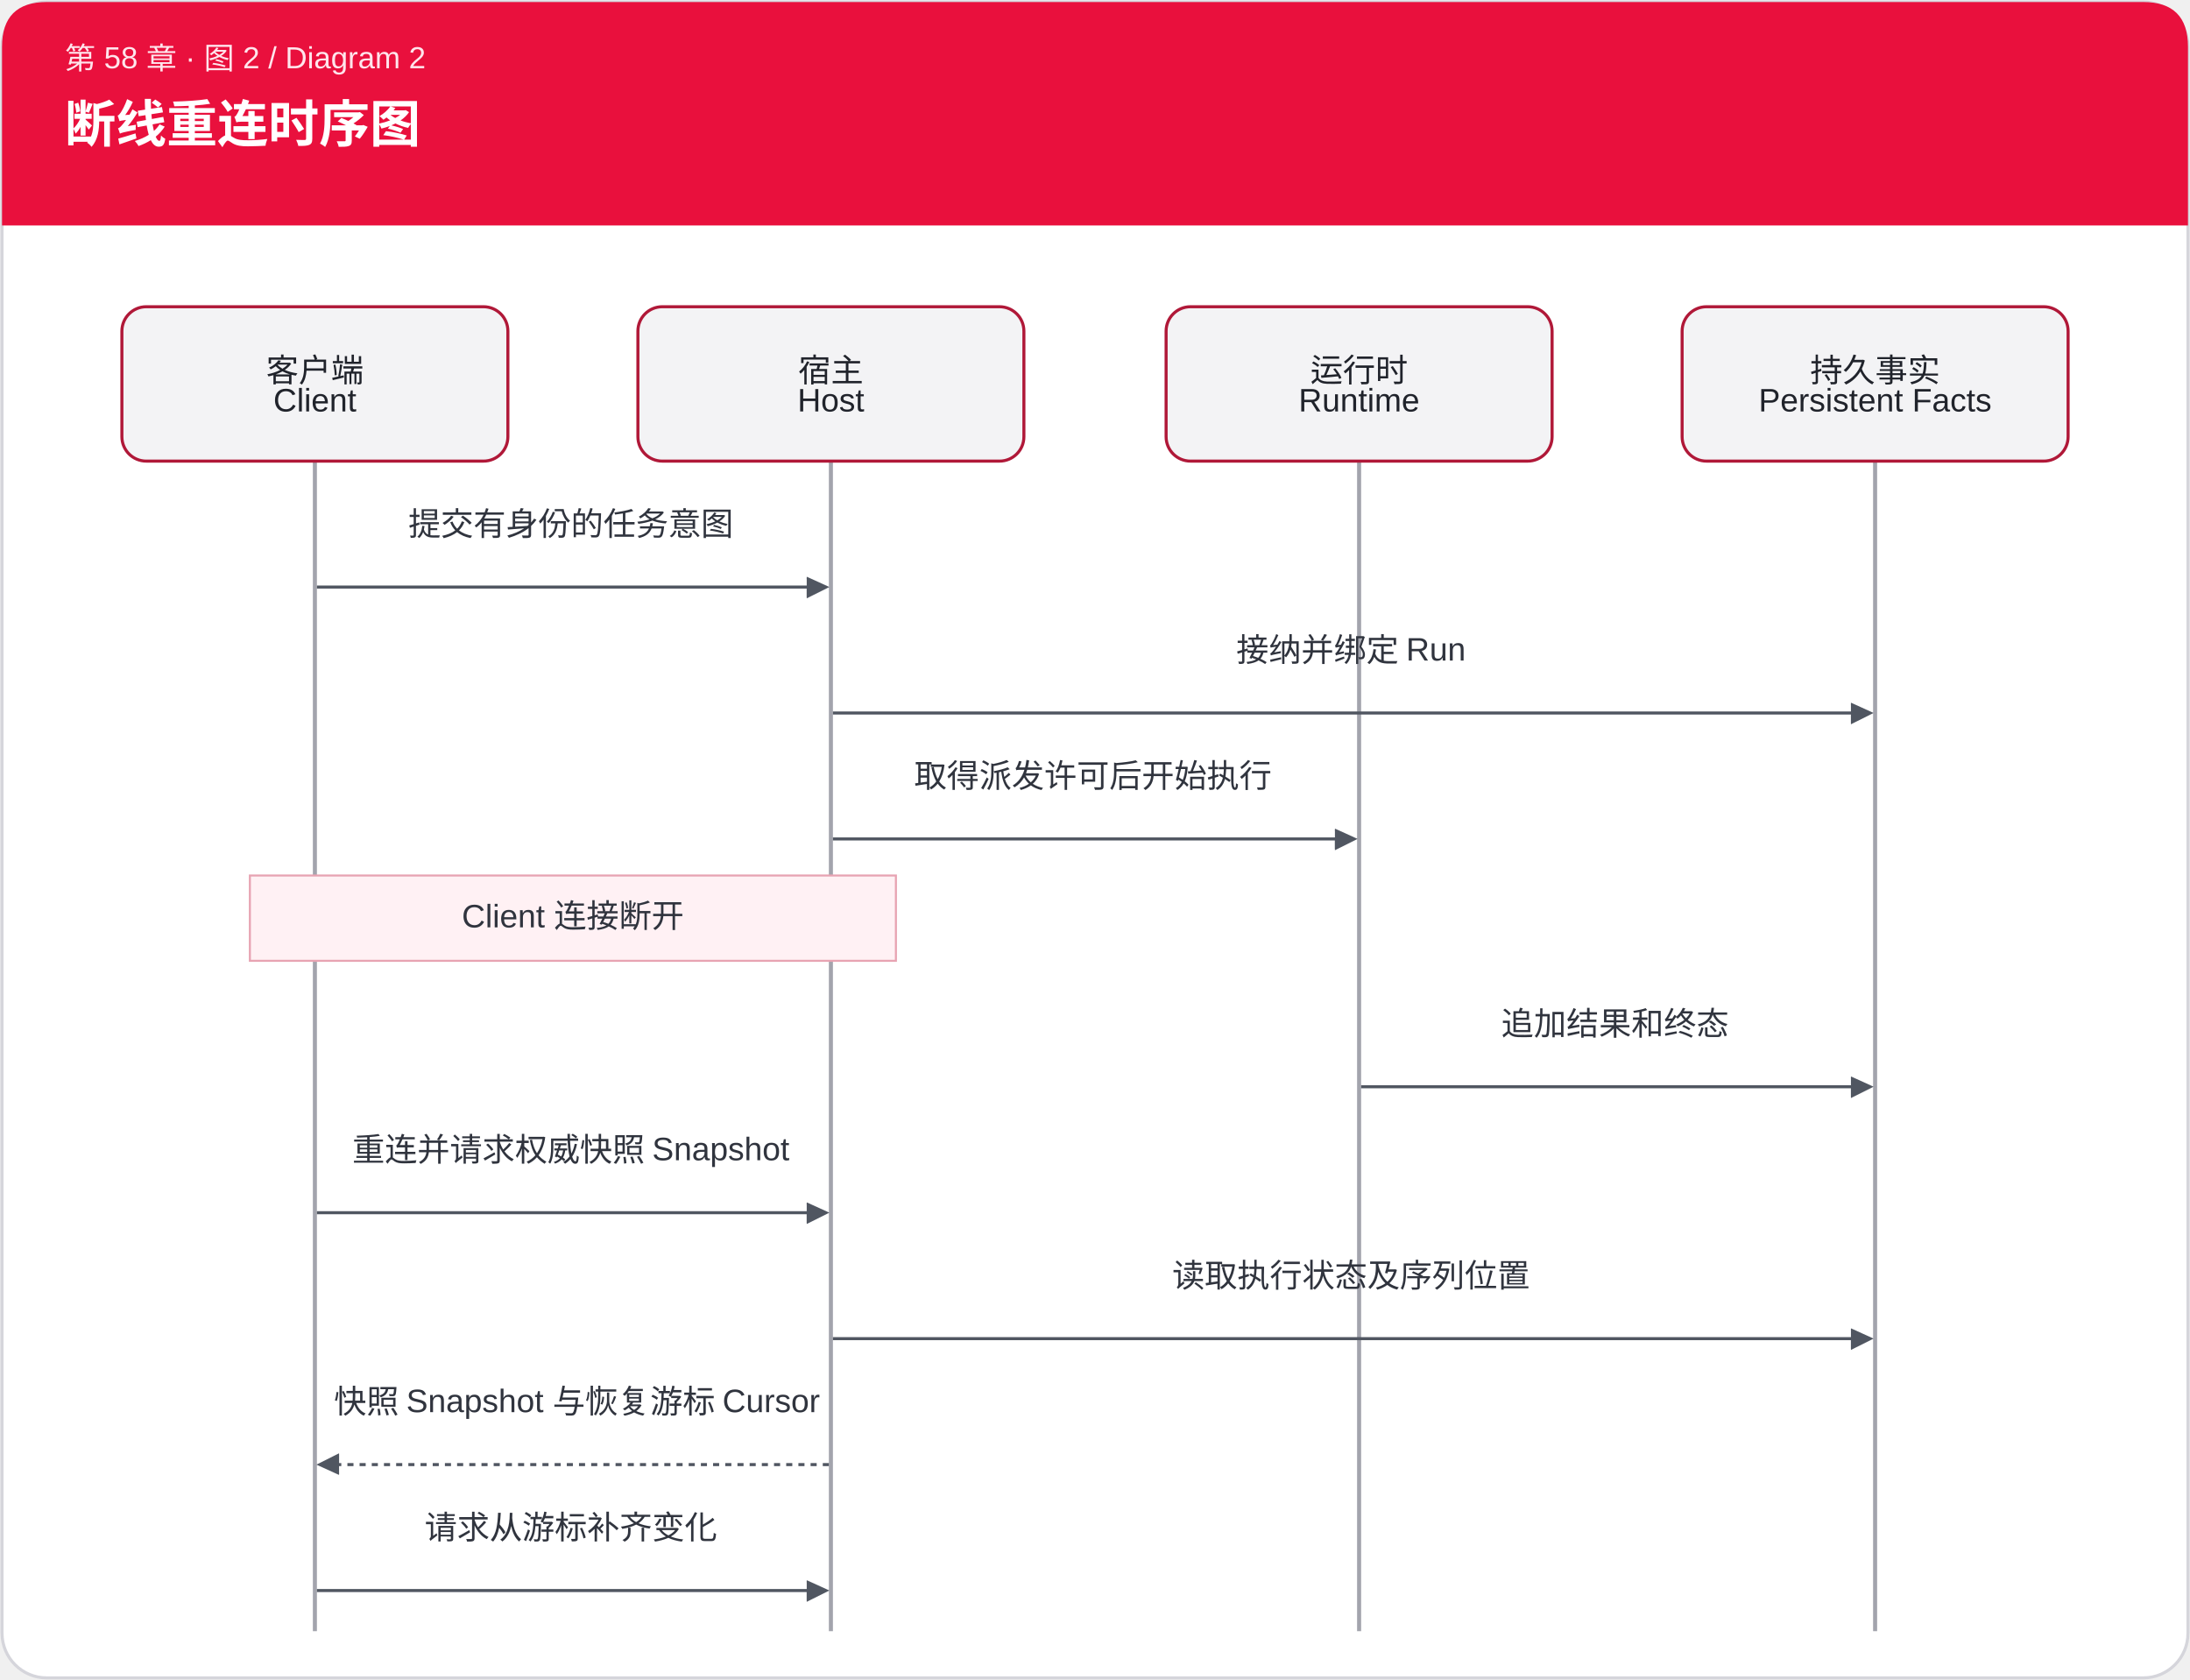
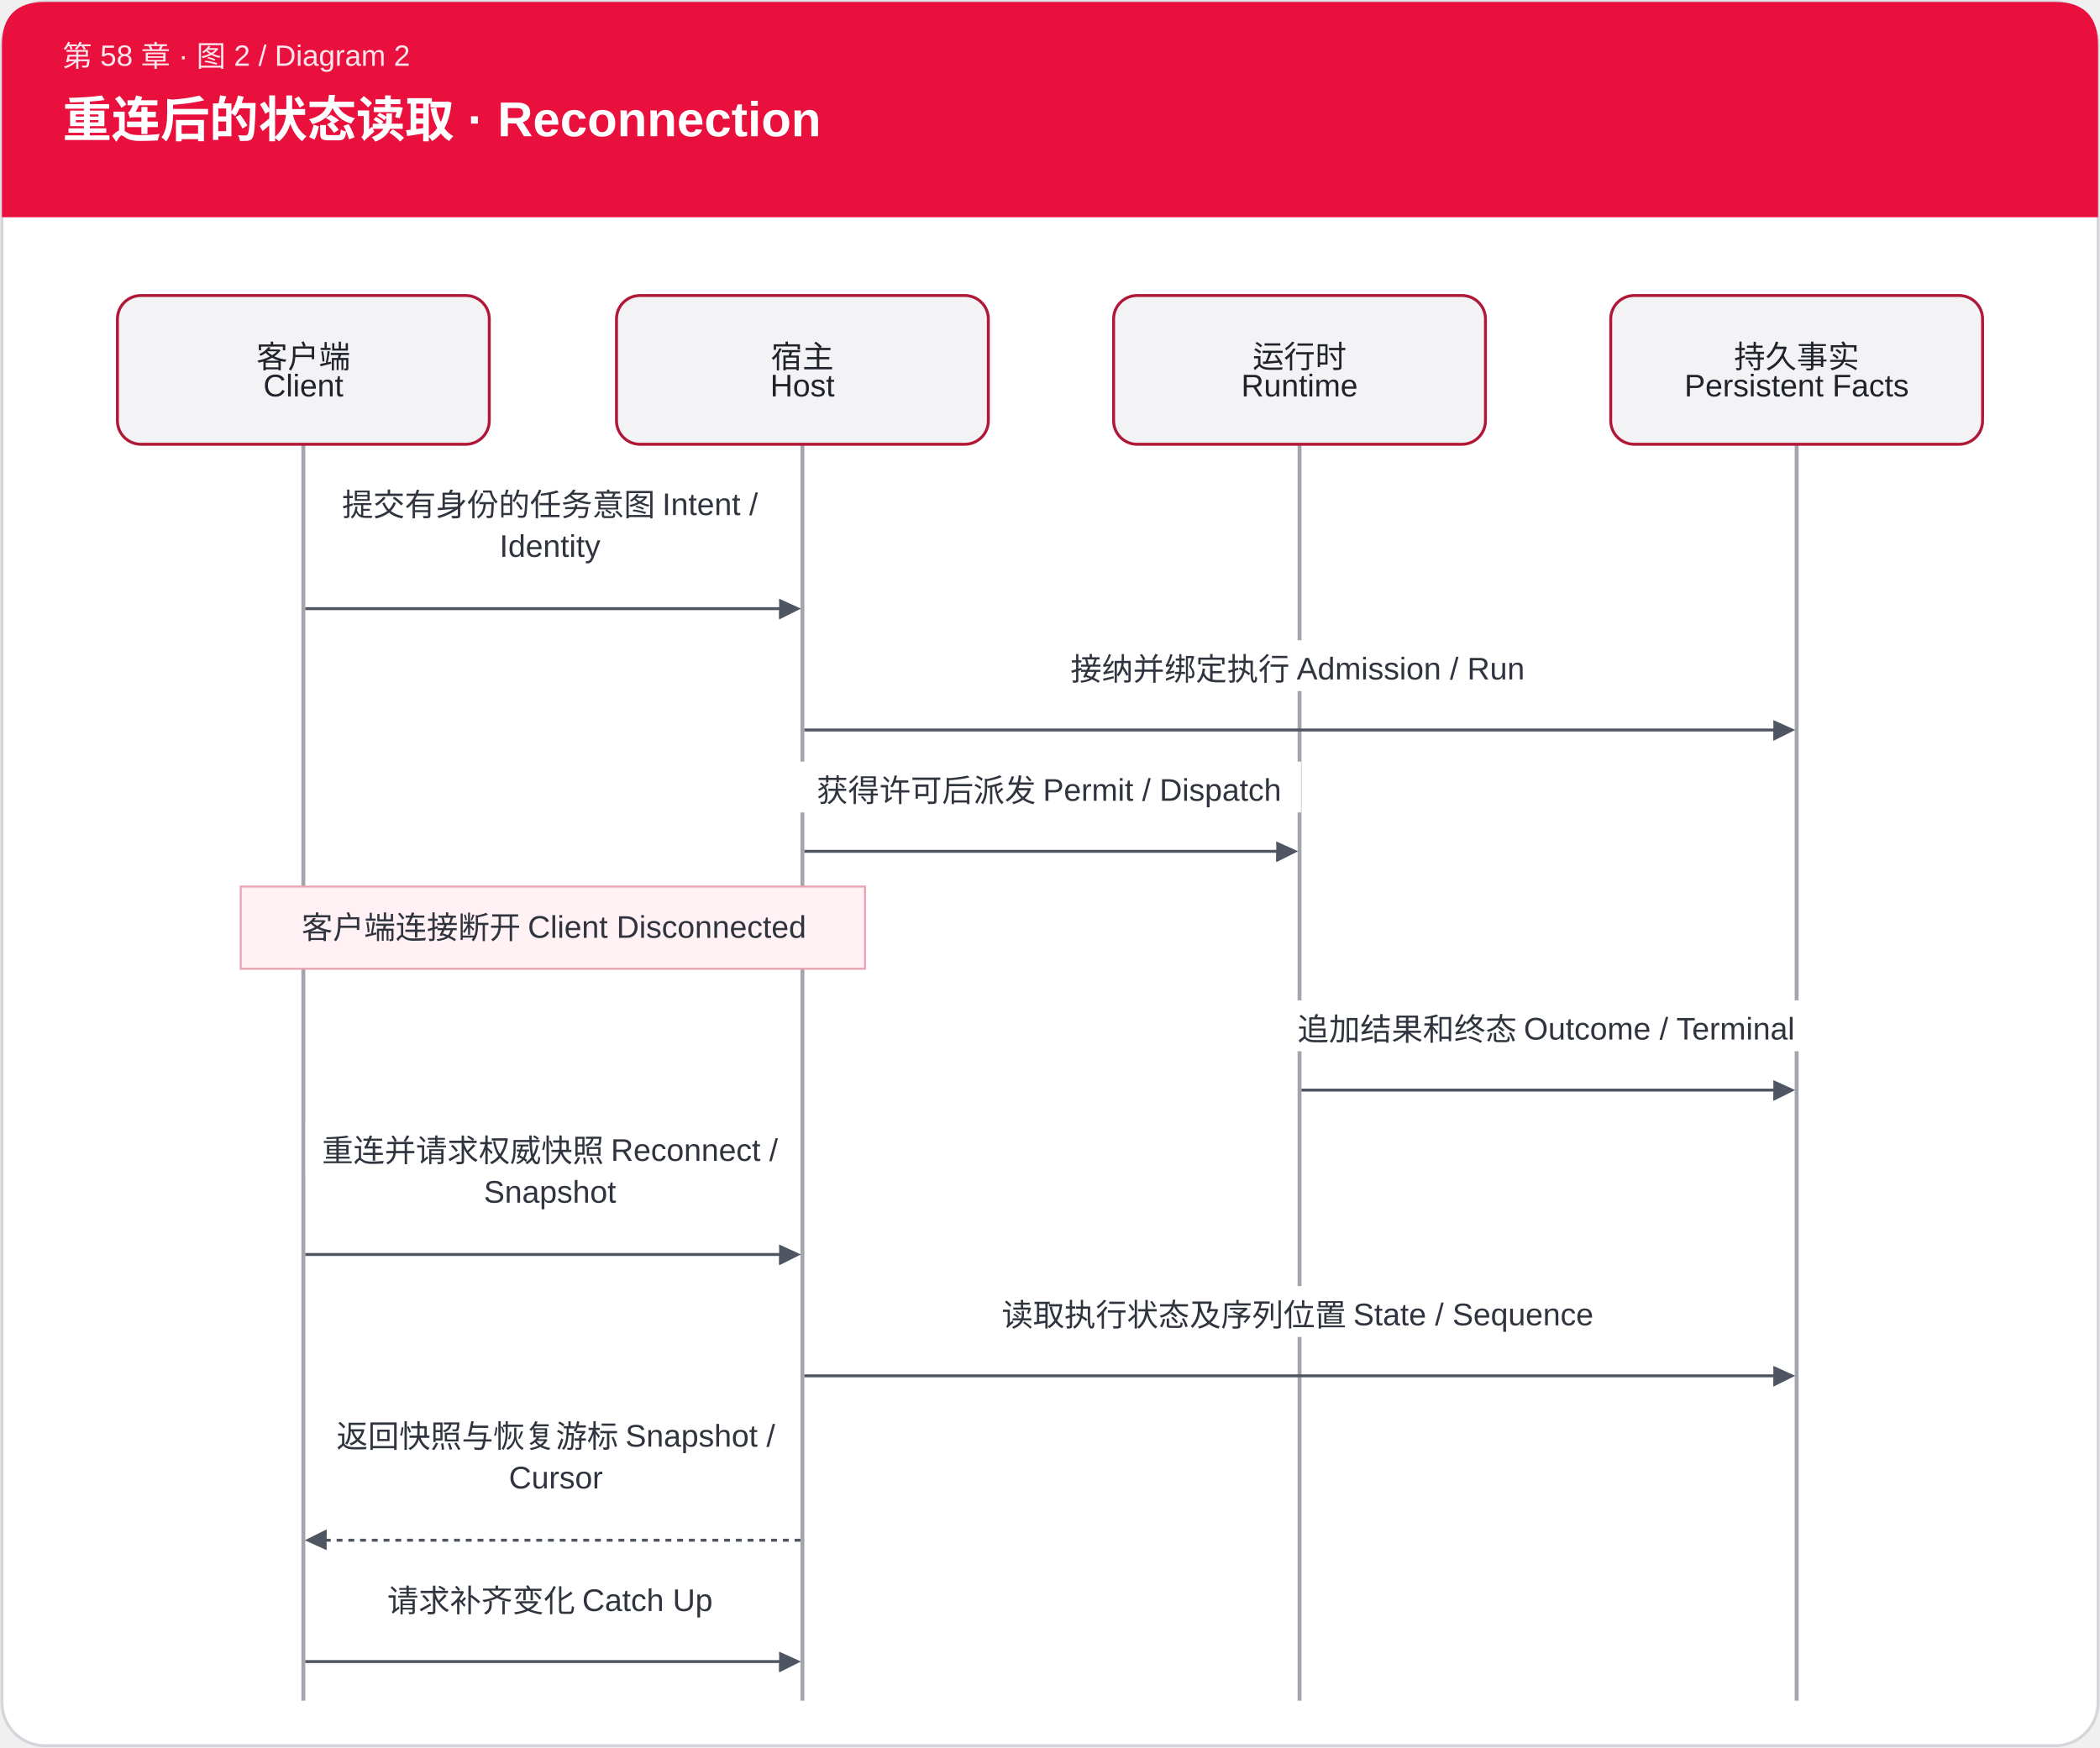
- <svg xmlns="http://www.w3.org/2000/svg" width="1078" height="827" viewBox="0 0 1078 827" role="img" aria-label="断线重连时序图">
-   <rect x="1" y="1" width="1076" height="825" rx="22" fill="#fff" stroke="#d5d5db" stroke-width="1.5" />
-   <path d="M23 1H1055Q1077 1 1077 23V111H1V23Q1 1 23 1Z" fill="#e9103d" />
+ <svg xmlns="http://www.w3.org/2000/svg" width="1073" height="893" viewBox="0 0 1073 893" role="img" aria-label="重连后的状态读取 · Reconnection">
+   <rect x="1" y="1" width="1071" height="891" rx="22" fill="#fff" stroke="#d5d5db" stroke-width="1.5" />
+   <path d="M23 1H1050Q1072 1 1072 23V111H1V23Q1 1 23 1Z" fill="#e9103d" />
  <text x="32" y="34" fill="#ffe5ec" font-family="PingFang SC, Arial, sans-serif" font-size="15" font-weight="500">第 58 章 · 图 2 / Diagram 2</text>
-   <text x="32" y="70" fill="#fff" font-family="PingFang SC, Arial, sans-serif" font-size="25" font-weight="600">断线重连时序图</text>
-   <svg id="fig58orchestrationandcontinuity2" width="1014" height="672" viewBox="-28 -20 1014 672" role="graphics-document document" aria-roledescription="sequence" x="32" y="131" style="width: 1014px; height: 672px; max-width: none;">
+   <text x="32" y="70" fill="#fff" font-family="PingFang SC, Arial, sans-serif" font-size="25" font-weight="600">重连后的状态读取 · Reconnection</text>
+   <svg id="fig58orchestrationandcontinuity2" width="1009" height="738" viewBox="-28 -20 1009 738" role="graphics-document document" aria-roledescription="sequence" x="32" y="131" style="width: 1009px; height: 738px; max-width: none;">
    <g>
-       <line id="actor3" x1="863" y1="76" x2="863" y2="2000" class="actor-line 200" stroke-width="0.5px" stroke="#999" name="S" data-et="life-line" data-id="S" />
-       <g id="root-3" data-et="participant" data-type="participant" data-id="S">
-         <rect x="768" y="0" fill="#eaeaea" stroke="#666" width="190" height="76" name="S" rx="3" ry="3" class="actor actor-top" />
-         <text x="863" y="38" dominant-baseline="central" alignment-baseline="central" class="actor actor-box" style="text-anchor: middle; font-size: 16px; font-weight: 400;">
-           <tspan x="863" dy="-8">持久事实</tspan>
+       <line id="actor7" x1="858" y1="76" x2="858" y2="2000" class="actor-line 200" stroke-width="0.5px" stroke="#999" name="S" data-et="life-line" data-id="S" />
+       <g id="root-7" data-et="participant" data-type="participant" data-id="S">
+         <rect x="763" y="0" fill="#eaeaea" stroke="#666" width="190" height="76" name="S" rx="3" ry="3" class="actor actor-top" />
+         <text x="858" y="38" dominant-baseline="central" alignment-baseline="central" class="actor actor-box" style="text-anchor: middle; font-size: 16px; font-weight: 400;">
+           <tspan x="858" dy="-8">持久事实</tspan>
        </text>
-         <text x="863" y="38" dominant-baseline="central" alignment-baseline="central" class="actor actor-box" style="text-anchor: middle; font-size: 16px; font-weight: 400;">
-           <tspan x="863" dy="8">Persistent Facts</tspan>
+         <text x="858" y="38" dominant-baseline="central" alignment-baseline="central" class="actor actor-box" style="text-anchor: middle; font-size: 16px; font-weight: 400;">
+           <tspan x="858" dy="8">Persistent Facts</tspan>
        </text>
      </g>
    </g>
    <g>
-       <line id="actor2" x1="609" y1="76" x2="609" y2="2000" class="actor-line 200" stroke-width="0.5px" stroke="#999" name="R" data-et="life-line" data-id="R" />
-       <g id="root-2" data-et="participant" data-type="participant" data-id="R">
-         <rect x="514" y="0" fill="#eaeaea" stroke="#666" width="190" height="76" name="R" rx="3" ry="3" class="actor actor-top" />
-         <text x="609" y="38" dominant-baseline="central" alignment-baseline="central" class="actor actor-box" style="text-anchor: middle; font-size: 16px; font-weight: 400;">
-           <tspan x="609" dy="-8">运行时</tspan>
+       <line id="actor6" x1="604" y1="76" x2="604" y2="2000" class="actor-line 200" stroke-width="0.5px" stroke="#999" name="R" data-et="life-line" data-id="R" />
+       <g id="root-6" data-et="participant" data-type="participant" data-id="R">
+         <rect x="509" y="0" fill="#eaeaea" stroke="#666" width="190" height="76" name="R" rx="3" ry="3" class="actor actor-top" />
+         <text x="604" y="38" dominant-baseline="central" alignment-baseline="central" class="actor actor-box" style="text-anchor: middle; font-size: 16px; font-weight: 400;">
+           <tspan x="604" dy="-8">运行时</tspan>
        </text>
-         <text x="609" y="38" dominant-baseline="central" alignment-baseline="central" class="actor actor-box" style="text-anchor: middle; font-size: 16px; font-weight: 400;">
-           <tspan x="609" dy="8">Runtime</tspan>
+         <text x="604" y="38" dominant-baseline="central" alignment-baseline="central" class="actor actor-box" style="text-anchor: middle; font-size: 16px; font-weight: 400;">
+           <tspan x="604" dy="8">Runtime</tspan>
        </text>
      </g>
    </g>
    <g>
-       <line id="actor1" x1="349" y1="76" x2="349" y2="2000" class="actor-line 200" stroke-width="0.5px" stroke="#999" name="H" data-et="life-line" data-id="H" />
-       <g id="root-1" data-et="participant" data-type="participant" data-id="H">
-         <rect x="254" y="0" fill="#eaeaea" stroke="#666" width="190" height="76" name="H" rx="3" ry="3" class="actor actor-top" />
-         <text x="349" y="38" dominant-baseline="central" alignment-baseline="central" class="actor actor-box" style="text-anchor: middle; font-size: 16px; font-weight: 400;">
-           <tspan x="349" dy="-8">宿主</tspan>
+       <line id="actor5" x1="350" y1="76" x2="350" y2="2000" class="actor-line 200" stroke-width="0.5px" stroke="#999" name="H" data-et="life-line" data-id="H" />
+       <g id="root-5" data-et="participant" data-type="participant" data-id="H">
+         <rect x="255" y="0" fill="#eaeaea" stroke="#666" width="190" height="76" name="H" rx="3" ry="3" class="actor actor-top" />
+         <text x="350" y="38" dominant-baseline="central" alignment-baseline="central" class="actor actor-box" style="text-anchor: middle; font-size: 16px; font-weight: 400;">
+           <tspan x="350" dy="-8">宿主</tspan>
        </text>
-         <text x="349" y="38" dominant-baseline="central" alignment-baseline="central" class="actor actor-box" style="text-anchor: middle; font-size: 16px; font-weight: 400;">
-           <tspan x="349" dy="8">Host</tspan>
+         <text x="350" y="38" dominant-baseline="central" alignment-baseline="central" class="actor actor-box" style="text-anchor: middle; font-size: 16px; font-weight: 400;">
+           <tspan x="350" dy="8">Host</tspan>
        </text>
      </g>
    </g>
    <g>
-       <line id="actor0" x1="95" y1="76" x2="95" y2="2000" class="actor-line 200" stroke-width="0.5px" stroke="#999" name="C" data-et="life-line" data-id="C" />
-       <g id="root-0" data-et="participant" data-type="participant" data-id="C">
+       <line id="actor4" x1="95" y1="76" x2="95" y2="2000" class="actor-line 200" stroke-width="0.5px" stroke="#999" name="C" data-et="life-line" data-id="C" />
+       <g id="root-4" data-et="participant" data-type="participant" data-id="C">
        <rect x="0" y="0" fill="#eaeaea" stroke="#666" width="190" height="76" name="C" rx="3" ry="3" class="actor actor-top" />
        <text x="95" y="38" dominant-baseline="central" alignment-baseline="central" class="actor actor-box" style="text-anchor: middle; font-size: 16px; font-weight: 400;">
          <tspan x="95" dy="-8">客户端</tspan>
        </text>
        <text x="95" y="38" dominant-baseline="central" alignment-baseline="central" class="actor actor-box" style="text-anchor: middle; font-size: 16px; font-weight: 400;">
          <tspan x="95" dy="8">Client</tspan>
        </text>
      </g>
    </g>
    <style>#fig58orchestrationandcontinuity2{font-family:PingFang SC,Arial,sans-serif;font-size:20px;fill:#20232b;}@keyframes edge-animation-frame{from{stroke-dashoffset:0;}}@keyframes dash{to{stroke-dashoffset:0;}}#fig58orchestrationandcontinuity2 .edge-animation-slow{stroke-dasharray:9,5!important;stroke-dashoffset:900;animation:dash 50s linear infinite;stroke-linecap:round;}#fig58orchestrationandcontinuity2 .edge-animation-fast{stroke-dasharray:9,5!important;stroke-dashoffset:900;animation:dash 20s linear infinite;stroke-linecap:round;}#fig58orchestrationandcontinuity2 .error-icon{fill:#ffffff;}#fig58orchestrationandcontinuity2 .error-text{fill:#20232b;stroke:#20232b;}#fig58orchestrationandcontinuity2 .edge-thickness-normal{stroke-width:1px;}#fig58orchestrationandcontinuity2 .edge-thickness-thick{stroke-width:3.5px;}#fig58orchestrationandcontinuity2 .edge-pattern-solid{stroke-dasharray:0;}#fig58orchestrationandcontinuity2 .edge-thickness-invisible{stroke-width:0;fill:none;}#fig58orchestrationandcontinuity2 .edge-pattern-dashed{stroke-dasharray:3;}#fig58orchestrationandcontinuity2 .edge-pattern-dotted{stroke-dasharray:2;}#fig58orchestrationandcontinuity2 .marker{fill:#505661;stroke:#505661;}#fig58orchestrationandcontinuity2 .marker.cross{stroke:#505661;}#fig58orchestrationandcontinuity2 svg{font-family:PingFang SC,Arial,sans-serif;font-size:20px;}#fig58orchestrationandcontinuity2 p{margin:0;}#fig58orchestrationandcontinuity2 .actor{stroke:#b01838;fill:#f3f3f5;stroke-width:1;}#fig58orchestrationandcontinuity2 rect.actor.outer-path[data-look="neo"]{filter:drop-shadow( 1px 2px 2px rgba(185,185,185,1));}#fig58orchestrationandcontinuity2 rect.note[data-look="neo"]{stroke:#e7a3b2;fill:#fff1f4;filter:drop-shadow( 1px 2px 2px rgba(185,185,185,1));}#fig58orchestrationandcontinuity2 text.actor&gt;tspan{fill:#20232b;stroke:none;}#fig58orchestrationandcontinuity2 .actor-line{stroke:#a3a4ad;}#fig58orchestrationandcontinuity2 .innerArc{stroke-width:1.5;stroke-dasharray:none;}#fig58orchestrationandcontinuity2 .messageLine0{stroke-width:1.5;stroke-dasharray:none;stroke:#505661;}#fig58orchestrationandcontinuity2 .messageLine1{stroke-width:1.5;stroke-dasharray:2,2;stroke:#505661;}#fig58orchestrationandcontinuity2 [id$="-arrowhead"] path{fill:#505661;stroke:#505661;}#fig58orchestrationandcontinuity2 .sequenceNumber{fill:#afa99e;}#fig58orchestrationandcontinuity2 [id$="-sequencenumber"]{fill:#505661;}#fig58orchestrationandcontinuity2 [id$="-crosshead"] path{fill:#505661;stroke:#505661;}#fig58orchestrationandcontinuity2 .messageText{fill:#30343e;stroke:none;}#fig58orchestrationandcontinuity2 .labelBox{stroke:#e91c46;fill:#fff0f3;filter:none;}#fig58orchestrationandcontinuity2 .labelText,#fig58orchestrationandcontinuity2 .labelText&gt;tspan{fill:#20232b;stroke:none;}#fig58orchestrationandcontinuity2 .loopText,#fig58orchestrationandcontinuity2 .loopText&gt;tspan{fill:#20232b;stroke:none;}#fig58orchestrationandcontinuity2 .sectionTitle,#fig58orchestrationandcontinuity2 .sectionTitle&gt;tspan{fill:#20232b;stroke:none;}#fig58orchestrationandcontinuity2 .loopLine{stroke-width:2px;stroke-dasharray:2,2;stroke:#e91c46;fill:#e91c46;}#fig58orchestrationandcontinuity2 .note{stroke:#e7a3b2;fill:#fff1f4;}#fig58orchestrationandcontinuity2 .noteText,#fig58orchestrationandcontinuity2 .noteText&gt;tspan{fill:#30343e;stroke:none;font-weight:normal;}#fig58orchestrationandcontinuity2 .activation0{fill:#f9d5de;stroke:#b01838;}#fig58orchestrationandcontinuity2 .activation1{fill:#f9d5de;stroke:#b01838;}#fig58orchestrationandcontinuity2 .activation2{fill:#f9d5de;stroke:#b01838;}#fig58orchestrationandcontinuity2 .actorPopupMenu{position:absolute;}#fig58orchestrationandcontinuity2 .actorPopupMenuPanel{position:absolute;fill:#f3f3f5;box-shadow:0px 8px 16px 0px rgba(0,0,0,0.2);filter:drop-shadow(3px 5px 2px rgb(0 0 0 / 0.4));}#fig58orchestrationandcontinuity2 .actor-man circle,#fig58orchestrationandcontinuity2 line{fill:#f3f3f5;stroke-width:2px;}#fig58orchestrationandcontinuity2 g rect.rect{filter:drop-shadow( 1px 2px 2px rgba(185,185,185,1));stroke:#9b9da5;}#fig58orchestrationandcontinuity2 .node .neo-node{stroke:#9b9da5;}#fig58orchestrationandcontinuity2 [data-look="neo"].node rect,#fig58orchestrationandcontinuity2 [data-look="neo"].cluster rect,#fig58orchestrationandcontinuity2 [data-look="neo"].node polygon{stroke:url(#fig58orchestrationandcontinuity2-gradient);filter:drop-shadow( 1px 2px 2px rgba(185,185,185,1));}#fig58orchestrationandcontinuity2 [data-look="neo"].swimlane.cluster rect{filter:none;}#fig58orchestrationandcontinuity2 [data-look="neo"].node path{stroke:url(#fig58orchestrationandcontinuity2-gradient);stroke-width:1px;}#fig58orchestrationandcontinuity2 [data-look="neo"].node .outer-path{filter:drop-shadow( 1px 2px 2px rgba(185,185,185,1));}#fig58orchestrationandcontinuity2 [data-look="neo"].node .neo-line path{stroke:#9b9da5;filter:none;}#fig58orchestrationandcontinuity2 [data-look="neo"].node circle{stroke:url(#fig58orchestrationandcontinuity2-gradient);filter:drop-shadow( 1px 2px 2px rgba(185,185,185,1));}#fig58orchestrationandcontinuity2 [data-look="neo"].node circle .state-start{fill:#000000;}#fig58orchestrationandcontinuity2 [data-look="neo"].icon-shape .icon{fill:url(#fig58orchestrationandcontinuity2-gradient);filter:drop-shadow( 1px 2px 2px rgba(185,185,185,1));}#fig58orchestrationandcontinuity2 [data-look="neo"].icon-shape .icon-neo path{stroke:url(#fig58orchestrationandcontinuity2-gradient);filter:drop-shadow( 1px 2px 2px rgba(185,185,185,1));}#fig58orchestrationandcontinuity2 .node rect,#fig58orchestrationandcontinuity2 .node .label-container{rx:14px;ry:14px;stroke-width:1.5px;}#fig58orchestrationandcontinuity2 .node polygon,#fig58orchestrationandcontinuity2 .node path{stroke-width:1.5px;}#fig58orchestrationandcontinuity2 .cluster rect{rx:18px;ry:18px;stroke-width:1.6px;}#fig58orchestrationandcontinuity2 .nodeLabel,#fig58orchestrationandcontinuity2 .label{line-height:1.42;font-weight:550;}#fig58orchestrationandcontinuity2 .cluster-label{font-weight:650;}#fig58orchestrationandcontinuity2 .edgeLabel{font-size:18px;font-weight:500;}#fig58orchestrationandcontinuity2 .flowchart-link{stroke-width:1.8px;}#fig58orchestrationandcontinuity2 .node.focus rect,#fig58orchestrationandcontinuity2 .node.focus polygon,#fig58orchestrationandcontinuity2 .node.focus path{fill:rgb(233, 16, 61)!important;stroke:rgb(233, 16, 61)!important;}#fig58orchestrationandcontinuity2 .node.focus .nodeLabel,#fig58orchestrationandcontinuity2 .node.focus p,#fig58orchestrationandcontinuity2 .node.focus span{color:rgb(255, 255, 255)!important;fill:rgb(255, 255, 255)!important;}#fig58orchestrationandcontinuity2 .node.boundary rect,#fig58orchestrationandcontinuity2 .node.boundary polygon{fill:rgb(255, 240, 243)!important;stroke:rgb(233, 28, 70)!important;}#fig58orchestrationandcontinuity2 .actor{rx:12px;ry:12px;stroke-width:1.5px;}#fig58orchestrationandcontinuity2 .messageText,#fig58orchestrationandcontinuity2 .noteText{font-weight:500;}#fig58orchestrationandcontinuity2 :root{--mermaid-font-family:"trebuchet ms",verdana,arial,sans-serif;}</style>
    <g />
    <defs>
      <symbol id="fig58orchestrationandcontinuity2-computer" width="24" height="24">
        <path transform="scale(.5)" d="M2 2v13h20v-13h-20zm18 11h-16v-9h16v9zm-10.228 6l.466-1h3.524l.467 1h-4.457zm14.228 3h-24l2-6h2.104l-1.33 4h18.45l-1.297-4h2.073l2 6zm-5-10h-14v-7h14v7z" />
      </symbol>
    </defs>
    <defs>
      <symbol id="fig58orchestrationandcontinuity2-database" fill-rule="evenodd" clip-rule="evenodd">
        <path transform="scale(.5)" d="M12.258.001l.256.004.255.005.253.008.251.01.249.012.247.015.246.016.242.019.241.02.239.023.236.024.233.027.231.028.229.031.225.032.223.034.22.036.217.038.214.04.211.041.208.043.205.045.201.046.198.048.194.05.191.051.187.053.183.054.18.056.175.057.172.059.168.06.163.061.16.063.155.064.15.066.074.033.073.033.071.034.07.034.069.035.068.035.067.035.066.035.064.036.064.036.062.036.06.036.06.037.058.037.058.037.055.038.055.038.053.038.052.038.051.039.05.039.048.039.047.039.045.04.044.04.043.04.041.04.04.041.039.041.037.041.036.041.034.041.033.042.032.042.03.042.029.042.027.042.026.043.024.043.023.043.021.043.02.043.018.044.017.043.015.044.013.044.012.044.011.045.009.044.007.045.006.045.004.045.002.045.001.045v17l-.001.045-.002.045-.004.045-.006.045-.007.045-.009.044-.011.045-.012.044-.013.044-.015.044-.017.043-.018.044-.02.043-.021.043-.023.043-.024.043-.026.043-.027.042-.029.042-.03.042-.032.042-.033.042-.034.041-.036.041-.037.041-.039.041-.04.041-.041.04-.043.04-.044.04-.045.04-.047.039-.048.039-.05.039-.051.039-.052.038-.053.038-.055.038-.055.038-.058.037-.058.037-.06.037-.06.036-.062.036-.064.036-.064.036-.066.035-.067.035-.068.035-.069.035-.07.034-.071.034-.073.033-.074.033-.15.066-.155.064-.16.063-.163.061-.168.06-.172.059-.175.057-.18.056-.183.054-.187.053-.191.051-.194.05-.198.048-.201.046-.205.045-.208.043-.211.041-.214.04-.217.038-.22.036-.223.034-.225.032-.229.031-.231.028-.233.027-.236.024-.239.023-.241.02-.242.019-.246.016-.247.015-.249.012-.251.01-.253.008-.255.005-.256.004-.258.001-.258-.001-.256-.004-.255-.005-.253-.008-.251-.01-.249-.012-.247-.015-.245-.016-.243-.019-.241-.02-.238-.023-.236-.024-.234-.027-.231-.028-.228-.031-.226-.032-.223-.034-.22-.036-.217-.038-.214-.04-.211-.041-.208-.043-.204-.045-.201-.046-.198-.048-.195-.05-.19-.051-.187-.053-.184-.054-.179-.056-.176-.057-.172-.059-.167-.06-.164-.061-.159-.063-.155-.064-.151-.066-.074-.033-.072-.033-.072-.034-.07-.034-.069-.035-.068-.035-.067-.035-.066-.035-.064-.036-.063-.036-.062-.036-.061-.036-.06-.037-.058-.037-.057-.037-.056-.038-.055-.038-.053-.038-.052-.038-.051-.039-.049-.039-.049-.039-.046-.039-.046-.04-.044-.04-.043-.04-.041-.04-.04-.041-.039-.041-.037-.041-.036-.041-.034-.041-.033-.042-.032-.042-.03-.042-.029-.042-.027-.042-.026-.043-.024-.043-.023-.043-.021-.043-.02-.043-.018-.044-.017-.043-.015-.044-.013-.044-.012-.044-.011-.045-.009-.044-.007-.045-.006-.045-.004-.045-.002-.045-.001-.045v-17l.001-.045.002-.045.004-.045.006-.045.007-.045.009-.044.011-.045.012-.044.013-.044.015-.044.017-.043.018-.044.02-.043.021-.043.023-.043.024-.043.026-.043.027-.042.029-.042.03-.042.032-.042.033-.042.034-.041.036-.041.037-.041.039-.041.04-.041.041-.04.043-.04.044-.04.046-.04.046-.039.049-.039.049-.039.051-.039.052-.038.053-.038.055-.038.056-.038.057-.037.058-.037.06-.037.061-.036.062-.036.063-.036.064-.036.066-.035.067-.035.068-.035.069-.035.07-.034.072-.034.072-.033.074-.033.151-.066.155-.064.159-.063.164-.061.167-.06.172-.059.176-.057.179-.056.184-.054.187-.053.19-.051.195-.05.198-.048.201-.046.204-.045.208-.043.211-.041.214-.04.217-.038.22-.036.223-.034.226-.032.228-.031.231-.028.234-.027.236-.024.238-.023.241-.02.243-.019.245-.016.247-.015.249-.012.251-.01.253-.008.255-.005.256-.004.258-.001.258.001zm-9.258 20.499v.01l.001.021.003.021.004.022.005.021.006.022.007.022.009.023.01.022.011.023.012.023.013.023.015.023.016.024.017.023.018.024.019.024.021.024.022.025.023.024.024.025.052.049.056.05.061.051.066.051.07.051.075.051.079.052.084.052.088.052.092.052.097.052.102.051.105.052.11.052.114.051.119.051.123.051.127.05.131.05.135.05.139.048.144.049.147.047.152.047.155.047.16.045.163.045.167.043.171.043.176.041.178.041.183.039.187.039.19.037.194.035.197.035.202.033.204.031.209.03.212.029.216.027.219.025.222.024.226.021.23.02.233.018.236.016.24.015.243.012.246.01.249.008.253.005.256.004.259.001.26-.001.257-.004.254-.005.25-.008.247-.011.244-.012.241-.014.237-.016.233-.018.231-.021.226-.021.224-.024.22-.026.216-.027.212-.028.21-.031.205-.031.202-.034.198-.034.194-.036.191-.037.187-.039.183-.04.179-.04.175-.042.172-.043.168-.044.163-.045.16-.046.155-.046.152-.047.148-.048.143-.049.139-.049.136-.05.131-.05.126-.05.123-.051.118-.052.114-.051.11-.052.106-.052.101-.052.096-.052.092-.052.088-.053.083-.051.079-.052.074-.052.07-.051.065-.051.06-.051.056-.05.051-.05.023-.024.023-.025.021-.024.02-.024.019-.024.018-.024.017-.024.015-.023.014-.024.013-.023.012-.023.01-.023.01-.022.008-.022.006-.022.006-.022.004-.022.004-.021.001-.021.001-.021v-4.127l-.077.055-.08.053-.083.054-.085.053-.087.052-.09.052-.093.051-.095.05-.097.05-.1.049-.102.049-.105.048-.106.047-.109.047-.111.046-.114.045-.115.045-.118.044-.12.043-.122.042-.124.042-.126.041-.128.04-.13.04-.132.038-.134.038-.135.037-.138.037-.139.035-.142.035-.143.034-.144.033-.147.032-.148.031-.15.03-.151.03-.153.029-.154.027-.156.027-.158.026-.159.025-.161.024-.162.023-.163.022-.165.021-.166.02-.167.019-.169.018-.169.017-.171.016-.173.015-.173.014-.175.013-.175.012-.177.011-.178.01-.179.008-.179.008-.181.006-.182.005-.182.004-.184.003-.184.002h-.37l-.184-.002-.184-.003-.182-.004-.182-.005-.181-.006-.179-.008-.179-.008-.178-.01-.176-.011-.176-.012-.175-.013-.173-.014-.172-.015-.171-.016-.17-.017-.169-.018-.167-.019-.166-.02-.165-.021-.163-.022-.162-.023-.161-.024-.159-.025-.157-.026-.156-.027-.155-.027-.153-.029-.151-.03-.15-.03-.148-.031-.146-.032-.145-.033-.143-.034-.141-.035-.14-.035-.137-.037-.136-.037-.134-.038-.132-.038-.13-.04-.128-.04-.126-.041-.124-.042-.122-.042-.12-.044-.117-.043-.116-.045-.113-.045-.112-.046-.109-.047-.106-.047-.105-.048-.102-.049-.1-.049-.097-.05-.095-.05-.093-.052-.09-.051-.087-.052-.085-.053-.083-.054-.08-.054-.077-.054v4.127zm0-5.654v.011l.001.021.003.021.004.021.005.022.006.022.007.022.009.022.01.022.011.023.012.023.013.023.015.024.016.023.017.024.018.024.019.024.021.024.022.024.023.025.024.024.052.05.056.05.061.05.066.051.07.051.075.052.079.051.084.052.088.052.092.052.097.052.102.052.105.052.11.051.114.051.119.052.123.05.127.051.131.05.135.049.139.049.144.048.147.048.152.047.155.046.16.045.163.045.167.044.171.042.176.042.178.04.183.04.187.038.19.037.194.036.197.034.202.033.204.032.209.03.212.028.216.027.219.025.222.024.226.022.23.02.233.018.236.016.24.014.243.012.246.01.249.008.253.006.256.003.259.001.26-.001.257-.003.254-.006.25-.008.247-.01.244-.012.241-.015.237-.016.233-.018.231-.02.226-.022.224-.024.22-.025.216-.027.212-.029.21-.03.205-.032.202-.033.198-.035.194-.036.191-.037.187-.039.183-.039.179-.041.175-.042.172-.043.168-.044.163-.045.16-.045.155-.047.152-.047.148-.048.143-.048.139-.05.136-.049.131-.05.126-.051.123-.051.118-.051.114-.052.11-.052.106-.052.101-.052.096-.052.092-.052.088-.052.083-.052.079-.052.074-.051.07-.052.065-.051.06-.05.056-.051.051-.049.023-.025.023-.024.021-.025.02-.024.019-.024.018-.024.017-.024.015-.023.014-.023.013-.024.012-.022.01-.023.01-.023.008-.022.006-.022.006-.022.004-.021.004-.022.001-.021.001-.021v-4.139l-.077.054-.08.054-.083.054-.085.052-.087.053-.09.051-.093.051-.095.051-.097.05-.1.049-.102.049-.105.048-.106.047-.109.047-.111.046-.114.045-.115.044-.118.044-.12.044-.122.042-.124.042-.126.041-.128.04-.13.039-.132.039-.134.038-.135.037-.138.036-.139.036-.142.035-.143.033-.144.033-.147.033-.148.031-.15.03-.151.03-.153.028-.154.028-.156.027-.158.026-.159.025-.161.024-.162.023-.163.022-.165.021-.166.02-.167.019-.169.018-.169.017-.171.016-.173.015-.173.014-.175.013-.175.012-.177.011-.178.009-.179.009-.179.007-.181.007-.182.005-.182.004-.184.003-.184.002h-.37l-.184-.002-.184-.003-.182-.004-.182-.005-.181-.007-.179-.007-.179-.009-.178-.009-.176-.011-.176-.012-.175-.013-.173-.014-.172-.015-.171-.016-.17-.017-.169-.018-.167-.019-.166-.02-.165-.021-.163-.022-.162-.023-.161-.024-.159-.025-.157-.026-.156-.027-.155-.028-.153-.028-.151-.03-.15-.03-.148-.031-.146-.033-.145-.033-.143-.033-.141-.035-.14-.036-.137-.036-.136-.037-.134-.038-.132-.039-.13-.039-.128-.04-.126-.041-.124-.042-.122-.043-.12-.043-.117-.044-.116-.044-.113-.046-.112-.046-.109-.046-.106-.047-.105-.048-.102-.049-.1-.049-.097-.05-.095-.051-.093-.051-.09-.051-.087-.053-.085-.052-.083-.054-.08-.054-.077-.054v4.139zm0-5.666v.011l.001.02.003.022.004.021.005.022.006.021.007.022.009.023.01.022.011.023.012.023.013.023.015.023.016.024.017.024.018.023.019.024.021.025.022.024.023.024.024.025.052.05.056.05.061.05.066.051.07.051.075.052.079.051.084.052.088.052.092.052.097.052.102.052.105.051.11.052.114.051.119.051.123.051.127.05.131.05.135.05.139.049.144.048.147.048.152.047.155.046.16.045.163.045.167.043.171.043.176.042.178.04.183.04.187.038.19.037.194.036.197.034.202.033.204.032.209.03.212.028.216.027.219.025.222.024.226.021.23.02.233.018.236.017.24.014.243.012.246.01.249.008.253.006.256.003.259.001.26-.001.257-.003.254-.006.25-.008.247-.01.244-.013.241-.014.237-.016.233-.018.231-.02.226-.022.224-.024.22-.025.216-.027.212-.029.21-.03.205-.032.202-.033.198-.035.194-.036.191-.037.187-.039.183-.039.179-.041.175-.042.172-.043.168-.044.163-.045.16-.045.155-.047.152-.047.148-.048.143-.049.139-.049.136-.049.131-.051.126-.05.123-.051.118-.052.114-.051.11-.052.106-.052.101-.052.096-.052.092-.052.088-.052.083-.052.079-.052.074-.052.07-.051.065-.051.06-.051.056-.05.051-.049.023-.025.023-.025.021-.024.02-.024.019-.024.018-.024.017-.024.015-.023.014-.024.013-.023.012-.023.01-.022.01-.023.008-.022.006-.022.006-.022.004-.022.004-.021.001-.021.001-.021v-4.153l-.077.054-.08.054-.083.053-.085.053-.087.053-.09.051-.093.051-.095.051-.097.05-.1.049-.102.048-.105.048-.106.048-.109.046-.111.046-.114.046-.115.044-.118.044-.12.043-.122.043-.124.042-.126.041-.128.04-.13.039-.132.039-.134.038-.135.037-.138.036-.139.036-.142.034-.143.034-.144.033-.147.032-.148.032-.15.03-.151.03-.153.028-.154.028-.156.027-.158.026-.159.024-.161.024-.162.023-.163.023-.165.021-.166.02-.167.019-.169.018-.169.017-.171.016-.173.015-.173.014-.175.013-.175.012-.177.01-.178.01-.179.009-.179.007-.181.006-.182.006-.182.004-.184.003-.184.001-.185.001-.185-.001-.184-.001-.184-.003-.182-.004-.182-.006-.181-.006-.179-.007-.179-.009-.178-.01-.176-.01-.176-.012-.175-.013-.173-.014-.172-.015-.171-.016-.17-.017-.169-.018-.167-.019-.166-.02-.165-.021-.163-.023-.162-.023-.161-.024-.159-.024-.157-.026-.156-.027-.155-.028-.153-.028-.151-.03-.15-.03-.148-.032-.146-.032-.145-.033-.143-.034-.141-.034-.14-.036-.137-.036-.136-.037-.134-.038-.132-.039-.13-.039-.128-.041-.126-.041-.124-.041-.122-.043-.12-.043-.117-.044-.116-.044-.113-.046-.112-.046-.109-.046-.106-.048-.105-.048-.102-.048-.1-.05-.097-.049-.095-.051-.093-.051-.09-.052-.087-.052-.085-.053-.083-.053-.08-.054-.077-.054v4.153zm8.74-8.179l-.257.004-.254.005-.25.008-.247.011-.244.012-.241.014-.237.016-.233.018-.231.021-.226.022-.224.023-.22.026-.216.027-.212.028-.21.031-.205.032-.202.033-.198.034-.194.036-.191.038-.187.038-.183.04-.179.041-.175.042-.172.043-.168.043-.163.045-.16.046-.155.046-.152.048-.148.048-.143.048-.139.049-.136.05-.131.05-.126.051-.123.051-.118.051-.114.052-.11.052-.106.052-.101.052-.096.052-.092.052-.088.052-.083.052-.079.052-.074.051-.07.052-.065.051-.06.05-.056.05-.051.05-.023.025-.023.024-.021.024-.02.025-.019.024-.018.024-.017.023-.015.024-.014.023-.013.023-.012.023-.01.023-.01.022-.008.022-.006.023-.006.021-.004.022-.004.021-.001.021-.001.021.001.021.001.021.004.021.004.022.006.021.006.023.008.022.01.022.01.023.012.023.013.023.014.023.015.024.017.023.018.024.019.024.02.025.021.024.023.024.023.025.051.05.056.05.06.05.065.051.07.052.074.051.079.052.083.052.088.052.092.052.096.052.101.052.106.052.11.052.114.052.118.051.123.051.126.051.131.05.136.05.139.049.143.048.148.048.152.048.155.046.16.046.163.045.168.043.172.043.175.042.179.041.183.04.187.038.191.038.194.036.198.034.202.033.205.032.21.031.212.028.216.027.22.026.224.023.226.022.231.021.233.018.237.016.241.014.244.012.247.011.25.008.254.005.257.004.26.001.26-.001.257-.004.254-.005.25-.008.247-.011.244-.012.241-.014.237-.016.233-.018.231-.021.226-.022.224-.023.22-.026.216-.027.212-.028.21-.031.205-.032.202-.033.198-.034.194-.036.191-.038.187-.038.183-.04.179-.041.175-.042.172-.043.168-.043.163-.045.16-.046.155-.046.152-.048.148-.048.143-.048.139-.049.136-.05.131-.05.126-.051.123-.051.118-.051.114-.052.11-.052.106-.052.101-.052.096-.052.092-.052.088-.052.083-.052.079-.052.074-.051.07-.052.065-.051.06-.05.056-.05.051-.05.023-.025.023-.024.021-.024.02-.025.019-.024.018-.024.017-.023.015-.024.014-.023.013-.023.012-.023.01-.023.01-.022.008-.022.006-.023.006-.021.004-.022.004-.021.001-.021.001-.021-.001-.021-.001-.021-.004-.021-.004-.022-.006-.021-.006-.023-.008-.022-.01-.022-.01-.023-.012-.023-.013-.023-.014-.023-.015-.024-.017-.023-.018-.024-.019-.024-.02-.025-.021-.024-.023-.024-.023-.025-.051-.05-.056-.05-.06-.05-.065-.051-.07-.052-.074-.051-.079-.052-.083-.052-.088-.052-.092-.052-.096-.052-.101-.052-.106-.052-.11-.052-.114-.052-.118-.051-.123-.051-.126-.051-.131-.05-.136-.05-.139-.049-.143-.048-.148-.048-.152-.048-.155-.046-.16-.046-.163-.045-.168-.043-.172-.043-.175-.042-.179-.041-.183-.04-.187-.038-.191-.038-.194-.036-.198-.034-.202-.033-.205-.032-.21-.031-.212-.028-.216-.027-.22-.026-.224-.023-.226-.022-.231-.021-.233-.018-.237-.016-.241-.014-.244-.012-.247-.011-.25-.008-.254-.005-.257-.004-.26-.001-.26.001z" />
      </symbol>
    </defs>
    <defs>
      <symbol id="fig58orchestrationandcontinuity2-clock" width="24" height="24">
        <path transform="scale(.5)" d="M12 2c5.514 0 10 4.486 10 10s-4.486 10-10 10-10-4.486-10-10 4.486-10 10-10zm0-2c-6.627 0-12 5.373-12 12s5.373 12 12 12 12-5.373 12-12-5.373-12-12-12zm5.848 12.459c.202.038.202.333.001.372-1.907.361-6.045 1.111-6.547 1.111-.719 0-1.301-.582-1.301-1.301 0-.512.77-5.447 1.125-7.445.034-.192.312-.181.343.014l.985 6.238 5.394 1.011z" />
      </symbol>
    </defs>
    <defs>
      <marker id="fig58orchestrationandcontinuity2-arrowhead" refX="7.9" refY="5" markerUnits="userSpaceOnUse" markerWidth="12" markerHeight="12" orient="auto-start-reverse">
        <path d="M -1 0 L 10 5 L 0 10 z" />
      </marker>
    </defs>
    <defs>
      <marker id="fig58orchestrationandcontinuity2-crosshead" markerWidth="15" markerHeight="8" orient="auto" refX="4" refY="4.5">
        <path fill="none" stroke="#000000" stroke-width="1pt" d="M 1,2 L 6,7 M 6,2 L 1,7" style="stroke-dasharray: 0, 0;" />
      </marker>
    </defs>
    <defs>
      <marker id="fig58orchestrationandcontinuity2-filled-head" refX="15.5" refY="7" markerWidth="20" markerHeight="28" orient="auto">
        <path d="M 18,7 L9,13 L14,7 L9,1 Z" />
      </marker>
    </defs>
    <defs>
      <marker id="fig58orchestrationandcontinuity2-sequencenumber" refX="15" refY="15" markerWidth="60" markerHeight="40" orient="auto">
        <circle cx="15" cy="15" r="6" />
      </marker>
    </defs>
    <defs>
      <marker id="fig58orchestrationandcontinuity2-solidTopArrowHead" refX="7.9" refY="7.25" markerUnits="userSpaceOnUse" markerWidth="12" markerHeight="12" orient="auto-start-reverse">
        <path d="M 0 0 L 10 8 L 0 8 z" />
      </marker>
    </defs>
    <defs>
      <marker id="fig58orchestrationandcontinuity2-solidBottomArrowHead" refX="7.9" refY="0.75" markerUnits="userSpaceOnUse" markerWidth="12" markerHeight="12" orient="auto-start-reverse">
        <path d="M 0 0 L 10 0 L 0 8 z" />
      </marker>
    </defs>
    <defs>
      <marker id="fig58orchestrationandcontinuity2-stickTopArrowHead" refX="7.5" refY="7" markerUnits="userSpaceOnUse" markerWidth="12" markerHeight="12" orient="auto-start-reverse">
        <path d="M 0 0 L 7 7" stroke="black" stroke-width="1.5" fill="none" />
      </marker>
    </defs>
    <defs>
      <marker id="fig58orchestrationandcontinuity2-stickBottomArrowHead" refX="7.5" refY="0" markerUnits="userSpaceOnUse" markerWidth="12" markerHeight="12" orient="auto-start-reverse">
        <path d="M 0 7 L 7 0" stroke="black" stroke-width="1.5" fill="none" />
      </marker>
    </defs>
    <g data-et="note" data-id="i3">
-       <rect x="63" y="280" fill="#EDF2AE" stroke="#666" width="318" height="42" class="note" />
-       <text x="222" y="285" text-anchor="middle" dominant-baseline="middle" alignment-baseline="middle" class="noteText" dy="1em" style="font-size: 16px; font-weight: 400;">
-         <tspan x="222">Client 连接断开</tspan>
+       <rect x="63" y="302" fill="#EDF2AE" stroke="#666" width="319" height="42" class="note" />
+       <text x="223" y="307" text-anchor="middle" dominant-baseline="middle" alignment-baseline="middle" class="noteText" dy="1em" style="font-size: 16px; font-weight: 400;">
+         <tspan x="223">客户端连接断开 Client Disconnected</tspan>
      </text>
    </g>
-     <text x="221" y="91" text-anchor="middle" dominant-baseline="middle" alignment-baseline="middle" class="messageText" dy="1em" style="font-size: 16px; font-weight: 400;">提交有身份的任务意图</text>
-     <line x1="96" y1="138" x2="345" y2="138" class="messageLine0" data-et="message" data-id="i0" data-from="C" data-to="H" stroke-width="2" stroke="none" marker-end="url(#fig58orchestrationandcontinuity2-arrowhead)" style="fill: none;" />
-     <text x="605" y="153" text-anchor="middle" dominant-baseline="middle" alignment-baseline="middle" class="messageText" dy="1em" style="font-size: 16px; font-weight: 400;">接纳并绑定 Run</text>
-     <line x1="350" y1="200" x2="859" y2="200" class="messageLine0" data-et="message" data-id="i1" data-from="H" data-to="S" stroke-width="2" stroke="none" marker-end="url(#fig58orchestrationandcontinuity2-arrowhead)" style="fill: none;" />
-     <text x="478" y="215" text-anchor="middle" dominant-baseline="middle" alignment-baseline="middle" class="messageText" dy="1em" style="font-size: 16px; font-weight: 400;">取得派发许可后开始执行</text>
-     <line x1="350" y1="262" x2="605" y2="262" class="messageLine0" data-et="message" data-id="i2" data-from="H" data-to="R" stroke-width="2" stroke="none" marker-end="url(#fig58orchestrationandcontinuity2-arrowhead)" style="fill: none;" />
-     <text x="735" y="337" text-anchor="middle" dominant-baseline="middle" alignment-baseline="middle" class="messageText" dy="1em" style="font-size: 16px; font-weight: 400;">追加结果和终态</text>
-     <line x1="610" y1="384" x2="859" y2="384" class="messageLine0" data-et="message" data-id="i4" data-from="R" data-to="S" stroke-width="2" stroke="none" marker-end="url(#fig58orchestrationandcontinuity2-arrowhead)" style="fill: none;" />
-     <text x="221" y="399" text-anchor="middle" dominant-baseline="middle" alignment-baseline="middle" class="messageText" dy="1em" style="font-size: 16px; font-weight: 400;">重连并请求权威快照 Snapshot</text>
-     <line x1="96" y1="446" x2="345" y2="446" class="messageLine0" data-et="message" data-id="i5" data-from="C" data-to="H" stroke-width="2" stroke="none" marker-end="url(#fig58orchestrationandcontinuity2-arrowhead)" style="fill: none;" />
-     <text x="605" y="461" text-anchor="middle" dominant-baseline="middle" alignment-baseline="middle" class="messageText" dy="1em" style="font-size: 16px; font-weight: 400;">读取执行状态及序列位置</text>
-     <line x1="350" y1="508" x2="859" y2="508" class="messageLine0" data-et="message" data-id="i6" data-from="H" data-to="S" stroke-width="2" stroke="none" marker-end="url(#fig58orchestrationandcontinuity2-arrowhead)" style="fill: none;" />
-     <text x="224" y="523" text-anchor="middle" dominant-baseline="middle" alignment-baseline="middle" class="messageText" dy="1em" style="font-size: 16px; font-weight: 400;">快照 Snapshot 与恢复游标 Cursor</text>
-     <line x1="348" y1="570" x2="99" y2="570" class="messageLine1" data-et="message" data-id="i7" data-from="H" data-to="C" stroke-width="2" stroke="none" marker-end="url(#fig58orchestrationandcontinuity2-arrowhead)" style="stroke-dasharray: 3, 3; fill: none;" />
-     <text x="221" y="585" text-anchor="middle" dominant-baseline="middle" alignment-baseline="middle" class="messageText" dy="1em" style="font-size: 16px; font-weight: 400;">请求从游标补齐变化</text>
-     <line x1="96" y1="632" x2="345" y2="632" class="messageLine0" data-et="message" data-id="i8" data-from="C" data-to="H" stroke-width="2" stroke="none" marker-end="url(#fig58orchestrationandcontinuity2-arrowhead)" style="fill: none;" />
+     <rect class="message-label-backdrop" x="106.711" y="92.141" width="228.578" height="26" fill="#fff" stroke="none" />
+     <text x="221" y="91" text-anchor="middle" dominant-baseline="middle" alignment-baseline="middle" class="messageText" dy="1em" style="font-size: 16px; font-weight: 400;">提交有身份的任务意图 Intent /</text>
+     <rect class="message-label-backdrop" x="189.805" y="114.141" width="62.391" height="26" fill="#fff" stroke="none" />
+     <text x="221" y="113" text-anchor="middle" dominant-baseline="middle" alignment-baseline="middle" class="messageText" dy="1em" style="font-size: 16px; font-weight: 400;">Identity</text>
+     <line x1="96" y1="160" x2="346" y2="160" class="messageLine0" data-et="message" data-id="i0" data-from="C" data-to="H" stroke-width="2" stroke="none" marker-end="url(#fig58orchestrationandcontinuity2-arrowhead)" style="fill: none;" />
+     <rect class="message-label-backdrop" x="478.523" y="176.141" width="248.953" height="26" fill="#fff" stroke="none" />
+     <text x="603" y="175" text-anchor="middle" dominant-baseline="middle" alignment-baseline="middle" class="messageText" dy="1em" style="font-size: 16px; font-weight: 400;">接纳并绑定执行 Admission / Run</text>
+     <line x1="351" y1="222" x2="854" y2="222" class="messageLine0" data-et="message" data-id="i1" data-from="H" data-to="S" stroke-width="2" stroke="none" marker-end="url(#fig58orchestrationandcontinuity2-arrowhead)" style="fill: none;" />
+     <rect class="message-label-backdrop" x="347.219" y="238.141" width="257.562" height="26" fill="#fff" stroke="none" />
+     <text x="476" y="237" text-anchor="middle" dominant-baseline="middle" alignment-baseline="middle" class="messageText" dy="1em" style="font-size: 16px; font-weight: 400;">获得许可后派发 Permit / Dispatch</text>
+     <line x1="351" y1="284" x2="600" y2="284" class="messageLine0" data-et="message" data-id="i2" data-from="H" data-to="R" stroke-width="2" stroke="none" marker-end="url(#fig58orchestrationandcontinuity2-arrowhead)" style="fill: none;" />
+     <rect class="message-label-backdrop" x="592.18" y="360.141" width="275.641" height="26" fill="#fff" stroke="none" />
+     <text x="730" y="359" text-anchor="middle" dominant-baseline="middle" alignment-baseline="middle" class="messageText" dy="1em" style="font-size: 16px; font-weight: 400;">追加结果和终态 Outcome / Terminal</text>
+     <line x1="605" y1="406" x2="854" y2="406" class="messageLine0" data-et="message" data-id="i4" data-from="R" data-to="S" stroke-width="2" stroke="none" marker-end="url(#fig58orchestrationandcontinuity2-arrowhead)" style="fill: none;" />
+     <rect class="message-label-backdrop" x="96.156" y="422.141" width="249.688" height="26" fill="#fff" stroke="none" />
+     <text x="221" y="421" text-anchor="middle" dominant-baseline="middle" alignment-baseline="middle" class="messageText" dy="1em" style="font-size: 16px; font-weight: 400;">重连并请求权威快照 Reconnect /</text>
+     <rect class="message-label-backdrop" x="182.289" y="444.141" width="77.422" height="26" fill="#fff" stroke="none" />
+     <text x="221" y="443" text-anchor="middle" dominant-baseline="middle" alignment-baseline="middle" class="messageText" dy="1em" style="font-size: 16px; font-weight: 400;">Snapshot</text>
+     <line x1="96" y1="490" x2="346" y2="490" class="messageLine0" data-et="message" data-id="i5" data-from="C" data-to="H" stroke-width="2" stroke="none" marker-end="url(#fig58orchestrationandcontinuity2-arrowhead)" style="fill: none;" />
+     <rect class="message-label-backdrop" x="442.961" y="506.141" width="320.078" height="26" fill="#fff" stroke="none" />
+     <text x="603" y="505" text-anchor="middle" dominant-baseline="middle" alignment-baseline="middle" class="messageText" dy="1em" style="font-size: 16px; font-weight: 400;">读取执行状态及序列位置 State / Sequence</text>
+     <line x1="351" y1="552" x2="854" y2="552" class="messageLine0" data-et="message" data-id="i6" data-from="H" data-to="S" stroke-width="2" stroke="none" marker-end="url(#fig58orchestrationandcontinuity2-arrowhead)" style="fill: none;" />
+     <rect class="message-label-backdrop" x="103.961" y="568.141" width="240.078" height="26" fill="#fff" stroke="none" />
+     <text x="224" y="567" text-anchor="middle" dominant-baseline="middle" alignment-baseline="middle" class="messageText" dy="1em" style="font-size: 16px; font-weight: 400;">返回快照与恢复游标 Snapshot /</text>
+     <rect class="message-label-backdrop" x="195.125" y="590.141" width="57.75" height="26" fill="#fff" stroke="none" />
+     <text x="224" y="589" text-anchor="middle" dominant-baseline="middle" alignment-baseline="middle" class="messageText" dy="1em" style="font-size: 16px; font-weight: 400;">Cursor</text>
+     <line x1="349" y1="636" x2="99" y2="636" class="messageLine1" data-et="message" data-id="i7" data-from="H" data-to="C" stroke-width="2" stroke="none" marker-end="url(#fig58orchestrationandcontinuity2-arrowhead)" style="stroke-dasharray: 3, 3; fill: none;" />
+     <rect class="message-label-backdrop" x="131.305" y="652.141" width="179.391" height="26" fill="#fff" stroke="none" />
+     <text x="221" y="651" text-anchor="middle" dominant-baseline="middle" alignment-baseline="middle" class="messageText" dy="1em" style="font-size: 16px; font-weight: 400;">请求补齐变化 Catch Up</text>
+     <line x1="96" y1="698" x2="346" y2="698" class="messageLine0" data-et="message" data-id="i8" data-from="C" data-to="H" stroke-width="2" stroke="none" marker-end="url(#fig58orchestrationandcontinuity2-arrowhead)" style="fill: none;" />
  </svg>
</svg>
